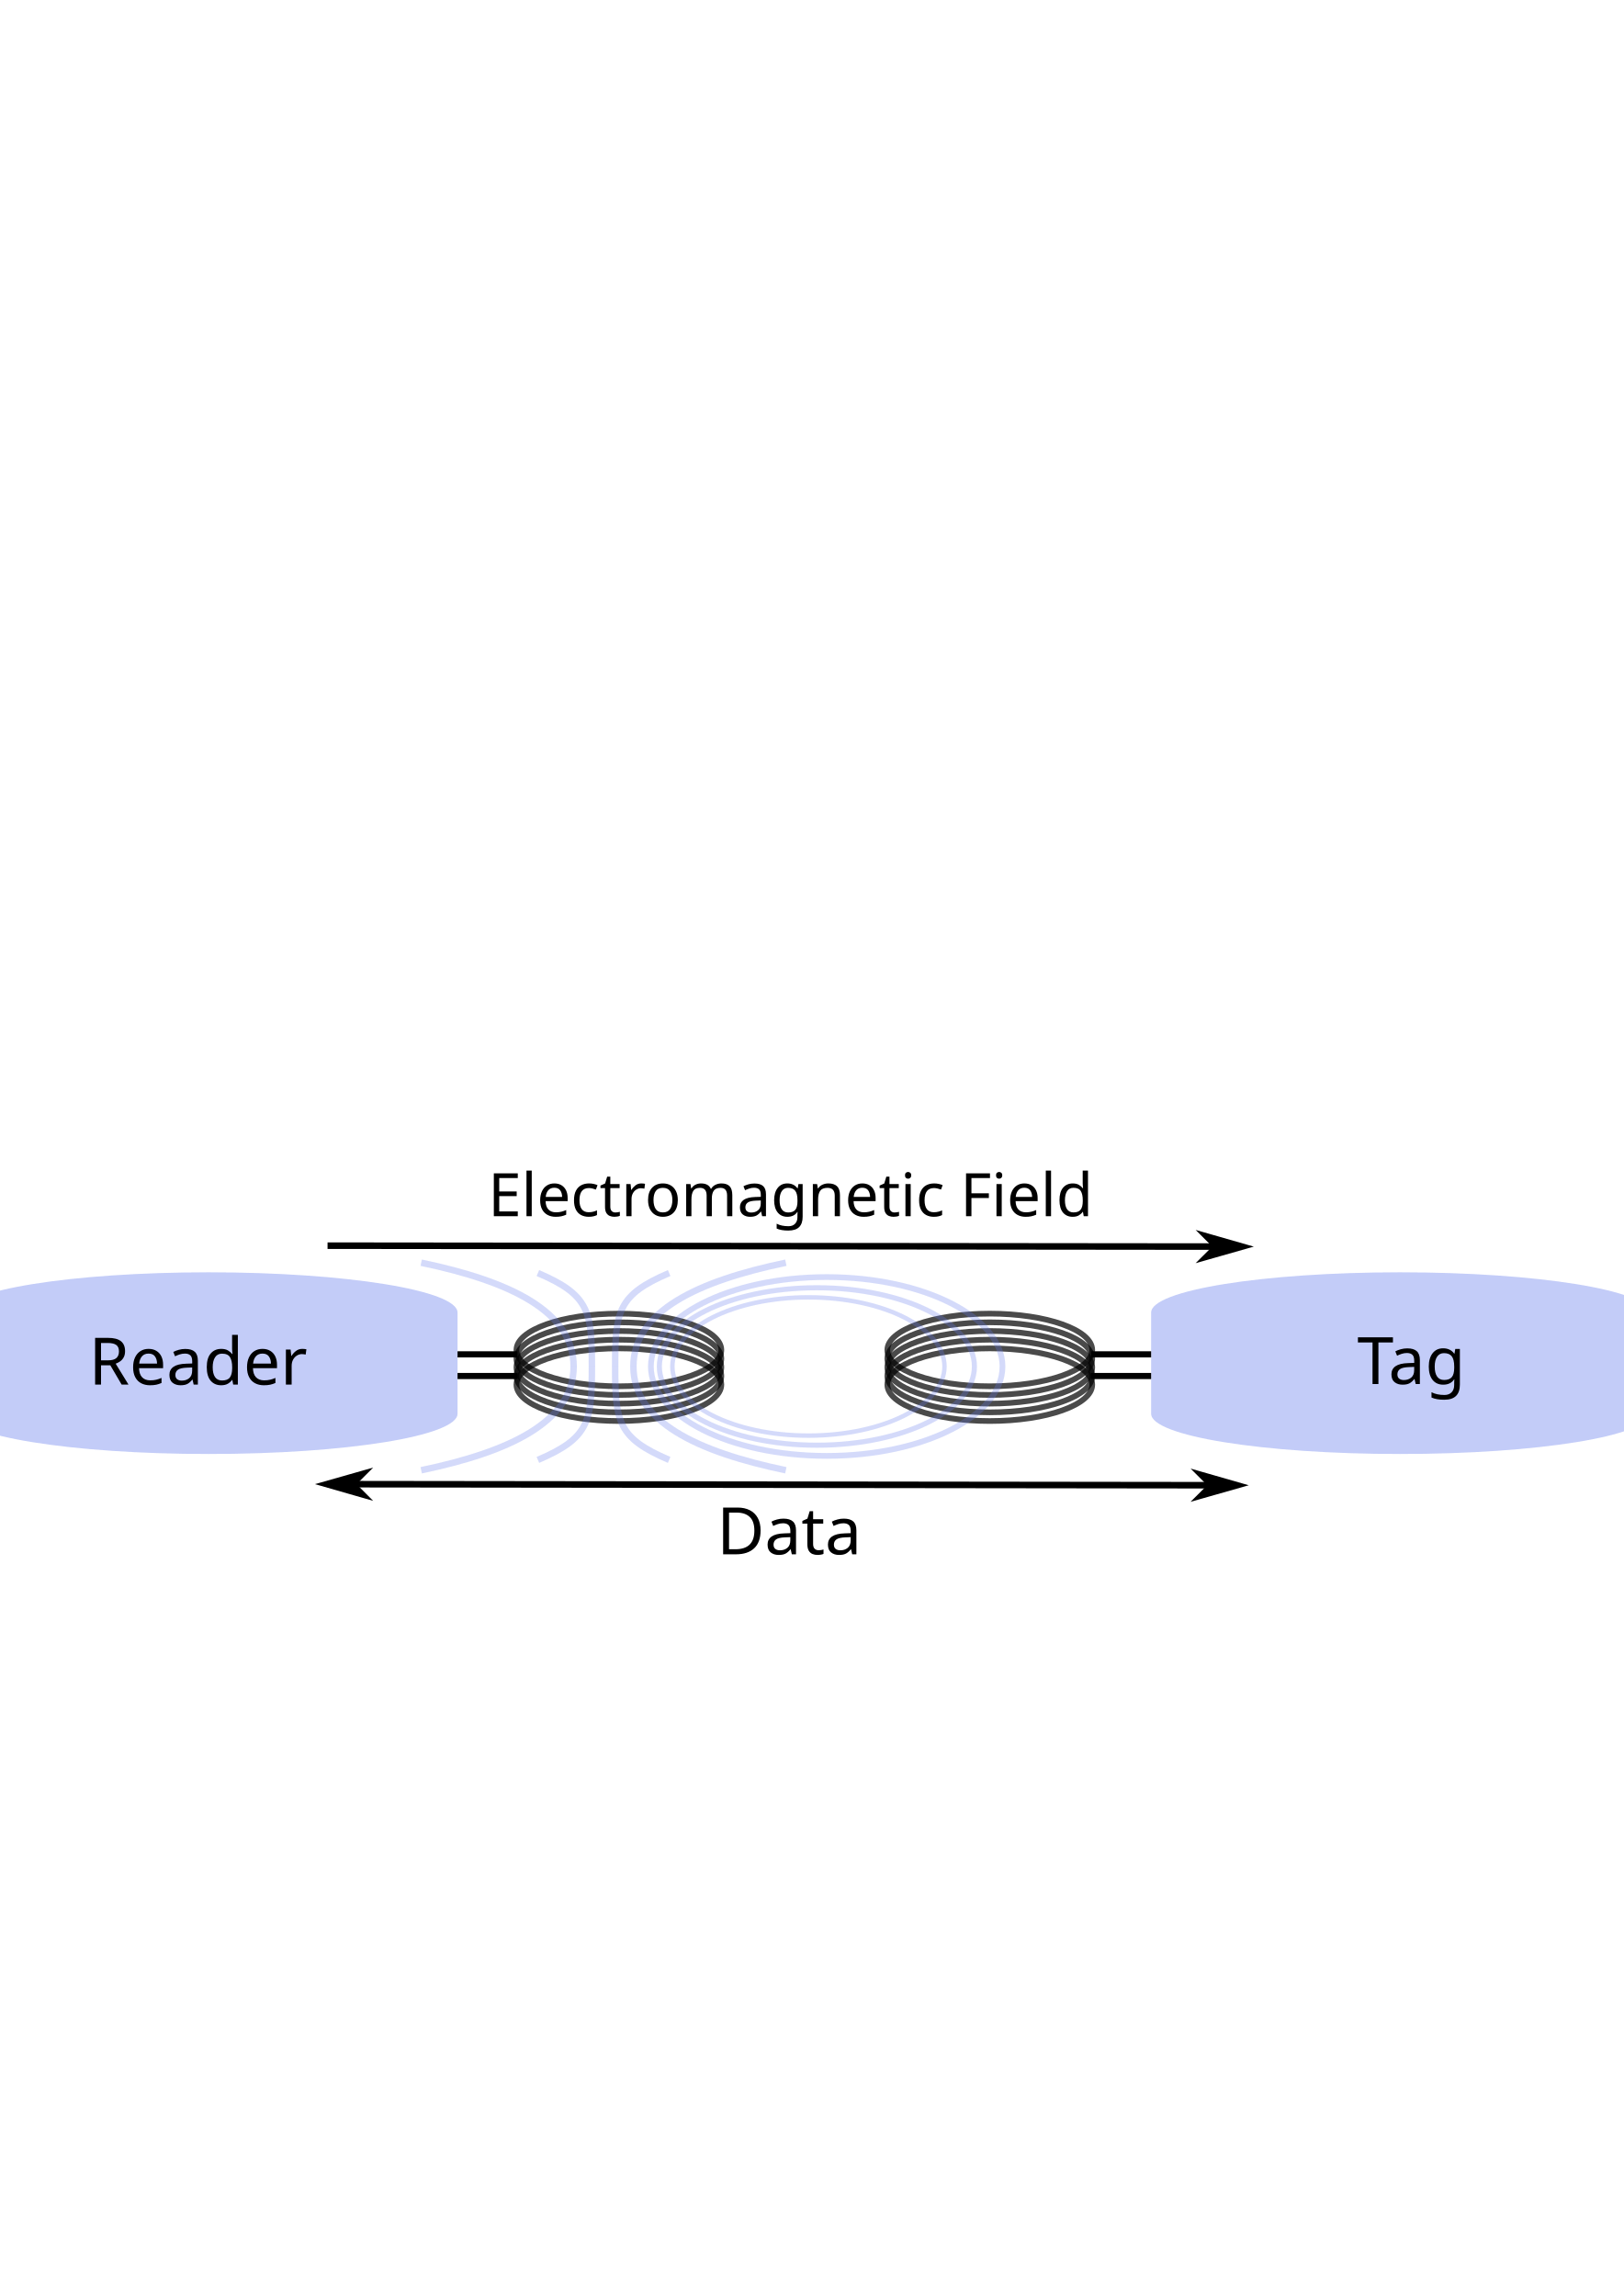
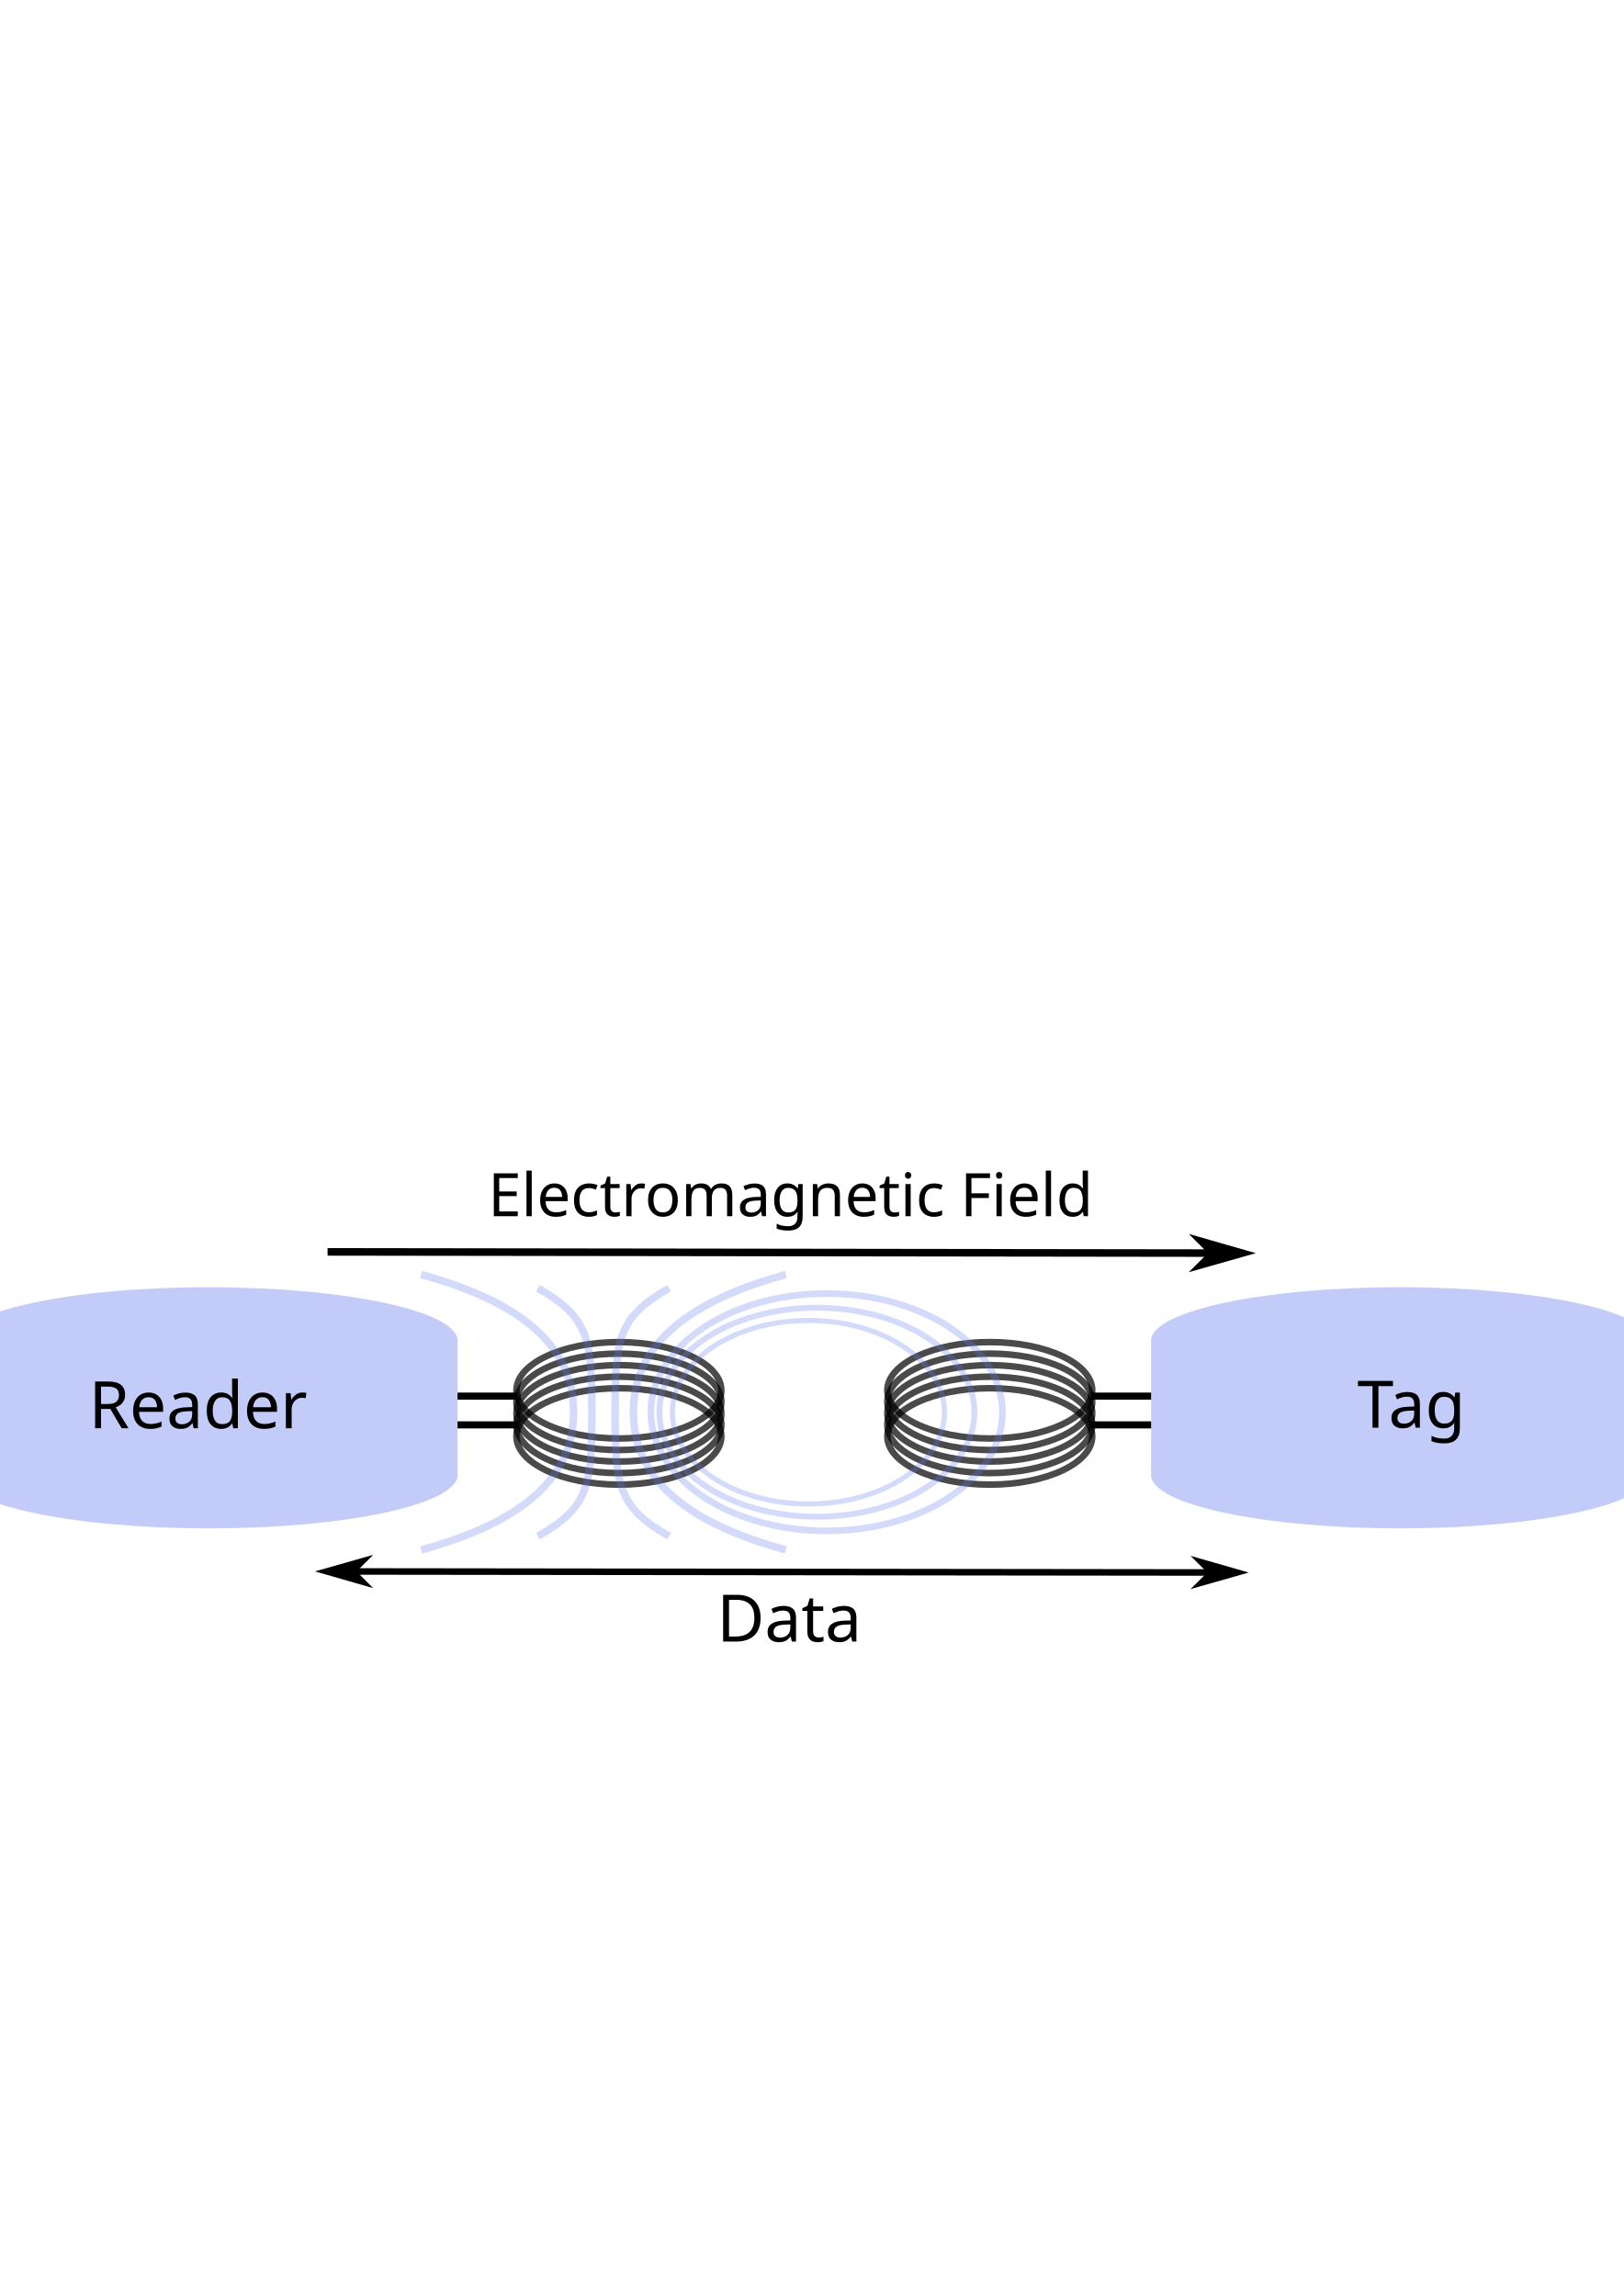
<svg xmlns="http://www.w3.org/2000/svg" width="210mm" height="297mm" viewBox="0 0 744.094 1052.362" id="svg2" version="1.1">
  <defs id="defs4">
    <marker orient="auto" refY="0.0" refX="0.0" id="Arrow1Mstart" style="overflow:visible">
      <path id="path5170" d="M 0.0,0.0 L 5.0,-5.0 L -12.5,0.0 L 5.0,5.0 L 0.0,0.0 z " style="fill-rule:evenodd;stroke:#000000;stroke-width:1pt;stroke-opacity:1;fill:#000000;fill-opacity:1" transform="scale(0.4) translate(10,0)" />
    </marker>
    <marker style="overflow:visible;" id="marker8676" refX="0.0" refY="0.0" orient="auto">
      <path transform="scale(0.4) rotate(180) translate(10,0)" style="fill-rule:evenodd;stroke:#000000;stroke-width:1pt;stroke-opacity:1;fill:#000000;fill-opacity:1" d="M 0.0,0.0 L 5.0,-5.0 L -12.5,0.0 L 5.0,5.0 L 0.0,0.0 z " id="path8678" />
    </marker>
    <marker orient="auto" refY="0.0" refX="0.0" id="Arrow1Send" style="overflow:visible;">
      <path id="path5179" d="M 0.0,0.0 L 5.0,-5.0 L -12.5,0.0 L 5.0,5.0 L 0.0,0.0 z " style="fill-rule:evenodd;stroke:#000000;stroke-width:1pt;stroke-opacity:1;fill:#000000;fill-opacity:1" transform="scale(0.2) rotate(180) translate(6,0)" />
    </marker>
    <marker orient="auto" refY="0.0" refX="0.0" id="Arrow1Lstart" style="overflow:visible">
      <path id="path5164" d="M 0.0,0.0 L 5.0,-5.0 L -12.5,0.0 L 5.0,5.0 L 0.0,0.0 z " style="fill-rule:evenodd;stroke:#000000;stroke-width:1pt;stroke-opacity:1;fill:#000000;fill-opacity:1" transform="scale(0.8) translate(12.5,0)" />
    </marker>
    <marker orient="auto" refY="0.0" refX="0.0" id="Arrow1Mend" style="overflow:visible;">
      <path id="path5173" d="M 0.0,0.0 L 5.0,-5.0 L -12.5,0.0 L 5.0,5.0 L 0.0,0.0 z " style="fill-rule:evenodd;stroke:#000000;stroke-width:1pt;stroke-opacity:1;fill:#000000;fill-opacity:1" transform="scale(0.4) rotate(180) translate(10,0)" />
    </marker>
  </defs>
  <g id="layer1">
-     <rect style="opacity:0;fill:#627aec;fill-opacity:0.541;stroke:#000000;stroke-width:1.191;stroke-miterlimit:4;stroke-dasharray:none;stroke-opacity:0.226" id="rect4140" width="384.495" height="141.464" x="43.806" y="562.821" ry="15.049" />
-     <rect style="opacity:0.71;fill:#627aed;fill-opacity:0.541;stroke:none;stroke-width:1.169;stroke-miterlimit:4;stroke-dasharray:none;stroke-opacity:0.226" id="rect4956" width="228.162" height="83.273" x="-18.485" y="583.155" ry="18.45" rx="114.081" />
-     <ellipse style="opacity:0.71;fill:none;fill-opacity:0.541;stroke:#000000;stroke-width:2.597;stroke-miterlimit:4;stroke-dasharray:none;stroke-opacity:1" id="path4980" cx="283.618" cy="618.743" rx="46.95" ry="16.647" />
-     <ellipse ry="16.647" rx="46.95" cy="622.725" cx="283.618" id="ellipse4984" style="opacity:0.71;fill:none;fill-opacity:0.541;stroke:#000000;stroke-width:2.597;stroke-miterlimit:4;stroke-dasharray:none;stroke-opacity:1" />
-     <ellipse style="opacity:0.71;fill:none;fill-opacity:0.541;stroke:#000000;stroke-width:2.597;stroke-miterlimit:4;stroke-dasharray:none;stroke-opacity:1" id="ellipse4986" cx="283.618" cy="626.707" rx="46.95" ry="16.647" />
-     <ellipse ry="16.647" rx="46.95" cy="630.69" cx="283.618" id="ellipse4988" style="opacity:0.71;fill:none;fill-opacity:0.541;stroke:#000000;stroke-width:2.597;stroke-miterlimit:4;stroke-dasharray:none;stroke-opacity:1" />
-     <ellipse style="opacity:0.71;fill:none;fill-opacity:0.541;stroke:#000000;stroke-width:2.597;stroke-miterlimit:4;stroke-dasharray:none;stroke-opacity:1" id="ellipse4990" cx="283.618" cy="634.672" rx="46.95" ry="16.647" />
-     <path style="fill:none;fill-rule:evenodd;stroke:#000000;stroke-width:2.823;stroke-linecap:butt;stroke-linejoin:miter;stroke-miterlimit:4;stroke-dasharray:none;stroke-opacity:1" d="m 209.677,620.758 27.464,0" id="path4998" />
-     <path id="path5015" d="m 209.677,630.69 27.464,0" style="fill:none;fill-rule:evenodd;stroke:#000000;stroke-width:2.823;stroke-linecap:butt;stroke-linejoin:miter;stroke-miterlimit:4;stroke-dasharray:none;stroke-opacity:1" />
-     <rect rx="114.081" ry="18.45" y="583.155" x="-755.69" height="83.273" width="228.162" id="rect5036" style="opacity:0.71;fill:#627aed;fill-opacity:0.541;stroke:none;stroke-width:1.169;stroke-miterlimit:4;stroke-dasharray:none;stroke-opacity:0.226" transform="scale(-1,1)" />
-     <ellipse ry="16.647" rx="46.95" cy="618.743" cx="-453.587" id="ellipse5038" style="opacity:0.71;fill:none;fill-opacity:0.541;stroke:#000000;stroke-width:2.597;stroke-miterlimit:4;stroke-dasharray:none;stroke-opacity:1" transform="scale(-1,1)" />
-     <ellipse style="opacity:0.71;fill:none;fill-opacity:0.541;stroke:#000000;stroke-width:2.597;stroke-miterlimit:4;stroke-dasharray:none;stroke-opacity:1" id="ellipse5040" cx="-453.587" cy="622.725" rx="46.95" ry="16.647" transform="scale(-1,1)" />
-     <ellipse ry="16.647" rx="46.95" cy="626.707" cx="-453.587" id="ellipse5042" style="opacity:0.71;fill:none;fill-opacity:0.541;stroke:#000000;stroke-width:2.597;stroke-miterlimit:4;stroke-dasharray:none;stroke-opacity:1" transform="scale(-1,1)" />
-     <ellipse style="opacity:0.71;fill:none;fill-opacity:0.541;stroke:#000000;stroke-width:2.597;stroke-miterlimit:4;stroke-dasharray:none;stroke-opacity:1" id="ellipse5044" cx="-453.587" cy="630.69" rx="46.95" ry="16.647" transform="scale(-1,1)" />
-     <ellipse ry="16.647" rx="46.95" cy="634.672" cx="-453.587" id="ellipse5046" style="opacity:0.71;fill:none;fill-opacity:0.541;stroke:#000000;stroke-width:2.597;stroke-miterlimit:4;stroke-dasharray:none;stroke-opacity:1" transform="scale(-1,1)" />
-     <path id="path5048" d="m 527.528,620.758 -27.464,0" style="fill:none;fill-rule:evenodd;stroke:#000000;stroke-width:2.823;stroke-linecap:butt;stroke-linejoin:miter;stroke-miterlimit:4;stroke-dasharray:none;stroke-opacity:1" />
-     <path style="fill:none;fill-rule:evenodd;stroke:#000000;stroke-width:2.823;stroke-linecap:butt;stroke-linejoin:miter;stroke-miterlimit:4;stroke-dasharray:none;stroke-opacity:1" d="m 527.528,630.69 -27.464,0" id="path5050" />
+     <rect style="opacity:0;fill:#627aec;fill-opacity:0.541;stroke:#000000;stroke-width:1.372;stroke-miterlimit:4;stroke-dasharray:none;stroke-opacity:0.226" id="rect4140" width="384.495" height="187.744" x="43.806" y="563.016" ry="19.973" />
+     <rect style="opacity:0.71;fill:#627aed;fill-opacity:0.541;stroke:none;stroke-width:1.169;stroke-miterlimit:4;stroke-dasharray:none;stroke-opacity:0.226" id="rect4956" width="228.162" height="110.516" x="-18.485" y="590.002" ry="24.486" rx="114.081" />
+     <ellipse style="opacity:0.71;fill:none;fill-opacity:0.541;stroke:#000000;stroke-width:2.992;stroke-miterlimit:4;stroke-dasharray:none;stroke-opacity:1" id="path4980" cx="283.618" cy="637.232" rx="46.95" ry="22.094" />
+     <ellipse ry="22.094" rx="46.95" cy="642.517" cx="283.618" id="ellipse4984" style="opacity:0.71;fill:none;fill-opacity:0.541;stroke:#000000;stroke-width:2.992;stroke-miterlimit:4;stroke-dasharray:none;stroke-opacity:1" />
+     <ellipse style="opacity:0.71;fill:none;fill-opacity:0.541;stroke:#000000;stroke-width:2.992;stroke-miterlimit:4;stroke-dasharray:none;stroke-opacity:1" id="ellipse4986" cx="283.618" cy="647.803" rx="46.95" ry="22.094" />
+     <ellipse ry="22.094" rx="46.95" cy="653.088" cx="283.618" id="ellipse4988" style="opacity:0.71;fill:none;fill-opacity:0.541;stroke:#000000;stroke-width:2.992;stroke-miterlimit:4;stroke-dasharray:none;stroke-opacity:1" />
+     <ellipse style="opacity:0.71;fill:none;fill-opacity:0.541;stroke:#000000;stroke-width:2.992;stroke-miterlimit:4;stroke-dasharray:none;stroke-opacity:1" id="ellipse4990" cx="283.618" cy="658.373" rx="46.95" ry="22.094" />
+     <path style="fill:none;fill-rule:evenodd;stroke:#000000;stroke-width:3.252;stroke-linecap:butt;stroke-linejoin:miter;stroke-miterlimit:4;stroke-dasharray:none;stroke-opacity:1" d="m 209.677,639.907 27.464,0" id="path4998" />
+     <path id="path5015" d="m 209.677,653.088 27.464,0" style="fill:none;fill-rule:evenodd;stroke:#000000;stroke-width:3.252;stroke-linecap:butt;stroke-linejoin:miter;stroke-miterlimit:4;stroke-dasharray:none;stroke-opacity:1" />
+     <rect rx="114.081" ry="24.486" y="590.002" x="-755.69" height="110.516" width="228.162" id="rect5036" style="opacity:0.71;fill:#627aed;fill-opacity:0.541;stroke:none;stroke-width:1.169;stroke-miterlimit:4;stroke-dasharray:none;stroke-opacity:0.226" transform="scale(-1,1)" />
+     <ellipse ry="22.094" rx="46.95" cy="637.232" cx="-453.587" id="ellipse5038" style="opacity:0.71;fill:none;fill-opacity:0.541;stroke:#000000;stroke-width:2.992;stroke-miterlimit:4;stroke-dasharray:none;stroke-opacity:1" transform="scale(-1,1)" />
+     <ellipse style="opacity:0.71;fill:none;fill-opacity:0.541;stroke:#000000;stroke-width:2.992;stroke-miterlimit:4;stroke-dasharray:none;stroke-opacity:1" id="ellipse5040" cx="-453.587" cy="642.517" rx="46.95" ry="22.094" transform="scale(-1,1)" />
+     <ellipse ry="22.094" rx="46.95" cy="647.803" cx="-453.587" id="ellipse5042" style="opacity:0.71;fill:none;fill-opacity:0.541;stroke:#000000;stroke-width:2.992;stroke-miterlimit:4;stroke-dasharray:none;stroke-opacity:1" transform="scale(-1,1)" />
+     <ellipse style="opacity:0.71;fill:none;fill-opacity:0.541;stroke:#000000;stroke-width:2.992;stroke-miterlimit:4;stroke-dasharray:none;stroke-opacity:1" id="ellipse5044" cx="-453.587" cy="653.088" rx="46.95" ry="22.094" transform="scale(-1,1)" />
+     <ellipse ry="22.094" rx="46.95" cy="658.373" cx="-453.587" id="ellipse5046" style="opacity:0.71;fill:none;fill-opacity:0.541;stroke:#000000;stroke-width:2.992;stroke-miterlimit:4;stroke-dasharray:none;stroke-opacity:1" transform="scale(-1,1)" />
+     <path id="path5048" d="m 527.528,639.907 -27.464,0" style="fill:none;fill-rule:evenodd;stroke:#000000;stroke-width:3.252;stroke-linecap:butt;stroke-linejoin:miter;stroke-miterlimit:4;stroke-dasharray:none;stroke-opacity:1" />
+     <path style="fill:none;fill-rule:evenodd;stroke:#000000;stroke-width:3.252;stroke-linecap:butt;stroke-linejoin:miter;stroke-miterlimit:4;stroke-dasharray:none;stroke-opacity:1" d="m 527.528,653.088 -27.464,0" id="path5050" />
    <flowRoot xml:space="preserve" id="flowRoot5056" style="fill:black;stroke:none;stroke-opacity:1;stroke-width:1px;stroke-linejoin:miter;stroke-linecap:butt;fill-opacity:1;font-family:sans-serif;font-style:normal;font-weight:normal;font-size:40px;line-height:125%;letter-spacing:0px;word-spacing:0px">
      <flowRegion id="flowRegion5058">
        <rect id="rect5060" width="225.714" height="220" x="215.714" y="445.219" />
      </flowRegion>
      <flowPara id="flowPara5062" />
    </flowRoot>
    <flowRoot xml:space="preserve" id="flowRoot5064" style="fill:black;stroke:none;stroke-opacity:1;stroke-width:1px;stroke-linejoin:miter;stroke-linecap:butt;fill-opacity:1;font-family:sans-serif;font-style:normal;font-weight:normal;font-size:40px;line-height:125%;letter-spacing:0px;word-spacing:0px">
      <flowRegion id="flowRegion5066">
        <rect id="rect5068" width="200" height="299" x="228" y="429.362" />
      </flowRegion>
      <flowPara id="flowPara5070" />
    </flowRoot>
-     <ellipse style="opacity:0.71;fill:none;fill-opacity:0.541;stroke:#637aed;stroke-width:2.038;stroke-miterlimit:4;stroke-dasharray:none;stroke-opacity:0.384" id="path5072" cx="370.48" cy="626.319" rx="62.352" ry="31.69" />
-     <ellipse id="path5074" style="opacity:0.71;fill:none;fill-opacity:0.541;stroke:#637aed;stroke-width:2.34;stroke-miterlimit:4;stroke-dasharray:none;stroke-opacity:0.384" cx="374.356" cy="626.319" rx="72.193" ry="36.086" />
-     <ellipse style="opacity:0.71;fill:none;fill-opacity:0.541;stroke:#637aed;stroke-width:2.635;stroke-miterlimit:4;stroke-dasharray:none;stroke-opacity:0.384" id="path5076" cx="378.845" cy="626.319" rx="80.562" ry="40.98" />
-     <path style="opacity:0.71;fill:none;fill-opacity:0.541;stroke:#637aed;stroke-width:2.977;stroke-miterlimit:4;stroke-dasharray:none;stroke-opacity:0.384" d="M 360.128,673.888 C 319.647,665.461 290.269,651.621 290.269,626.319" id="ellipse5078" />
-     <path id="path5096" d="m 360.128,578.756 c -40.481,8.428 -69.859,22.267 -69.859,47.569" style="opacity:0.71;fill:none;fill-opacity:0.541;stroke:#637aed;stroke-width:2.977;stroke-miterlimit:4;stroke-dasharray:none;stroke-opacity:0.384" />
-     <path style="opacity:0.71;fill:none;fill-opacity:0.541;stroke:#637aed;stroke-width:2.977;stroke-miterlimit:4;stroke-dasharray:none;stroke-opacity:0.384" d="m 306.658,583.497 c -23.475,10.008 -24.755,17.526 -24.755,42.828" id="path5118" />
-     <path id="path5135" d="M 306.658,669.141 C 283.183,659.133 281.904,651.615 281.904,626.313" style="opacity:0.71;fill:none;fill-opacity:0.541;stroke:#637aed;stroke-width:2.977;stroke-miterlimit:4;stroke-dasharray:none;stroke-opacity:0.384" />
-     <path id="path5137" d="m 193.025,673.888 c 40.481,-8.428 69.859,-22.267 69.859,-47.569" style="opacity:0.71;fill:none;fill-opacity:0.541;stroke:#637aed;stroke-width:2.977;stroke-miterlimit:4;stroke-dasharray:none;stroke-opacity:0.384" />
-     <path style="opacity:0.71;fill:none;fill-opacity:0.541;stroke:#637aed;stroke-width:2.977;stroke-miterlimit:4;stroke-dasharray:none;stroke-opacity:0.384" d="m 193.025,578.756 c 40.481,8.428 69.859,22.267 69.859,47.569" id="path5139" />
-     <path id="path5141" d="m 246.494,583.497 c 23.475,10.008 24.755,17.526 24.755,42.828" style="opacity:0.71;fill:none;fill-opacity:0.541;stroke:#637aed;stroke-width:2.977;stroke-miterlimit:4;stroke-dasharray:none;stroke-opacity:0.384" />
-     <path style="opacity:0.71;fill:none;fill-opacity:0.541;stroke:#637aed;stroke-width:2.977;stroke-miterlimit:4;stroke-dasharray:none;stroke-opacity:0.384" d="m 246.494,669.141 c 23.475,-10.008 24.755,-17.526 24.755,-42.828" id="path5143" />
-     <path id="path5048-5" d="m 150.108,570.946 418.568,0.43" style="fill:none;fill-rule:evenodd;stroke:#000000;stroke-width:3;stroke-linecap:butt;stroke-linejoin:miter;stroke-miterlimit:4;stroke-dasharray:none;stroke-opacity:1;marker-end:url(#Arrow1Mend)" />
-     <path style="fill:none;fill-rule:evenodd;stroke:#000000;stroke-width:3;stroke-linecap:butt;stroke-linejoin:miter;stroke-miterlimit:4;stroke-dasharray:none;stroke-opacity:1;marker-start:url(#Arrow1Mstart);marker-end:url(#marker8676)" d="m 150.263,680.254 416.096,0.504" id="path8670" />
+     <ellipse style="opacity:0.71;fill:none;fill-opacity:0.541;stroke:#637aed;stroke-width:2.348;stroke-miterlimit:4;stroke-dasharray:none;stroke-opacity:0.384" id="path5072" cx="370.48" cy="647.288" rx="62.352" ry="42.058" />
+     <ellipse id="path5074" style="opacity:0.71;fill:none;fill-opacity:0.541;stroke:#637aed;stroke-width:2.696;stroke-miterlimit:4;stroke-dasharray:none;stroke-opacity:0.384" cx="374.356" cy="647.288" rx="72.193" ry="47.891" />
+     <ellipse style="opacity:0.71;fill:none;fill-opacity:0.541;stroke:#637aed;stroke-width:3.035;stroke-miterlimit:4;stroke-dasharray:none;stroke-opacity:0.384" id="path5076" cx="378.845" cy="647.288" rx="80.562" ry="54.387" />
+     <path style="opacity:0.71;fill:none;fill-opacity:0.541;stroke:#637aed;stroke-width:3.43;stroke-miterlimit:4;stroke-dasharray:none;stroke-opacity:0.384" d="M 360.128,710.418 C 319.647,699.234 290.269,680.867 290.269,647.288" id="ellipse5078" />
+     <path id="path5096" d="m 360.128,584.165 c -40.481,11.185 -69.859,29.551 -69.859,63.131" style="opacity:0.71;fill:none;fill-opacity:0.541;stroke:#637aed;stroke-width:3.43;stroke-miterlimit:4;stroke-dasharray:none;stroke-opacity:0.384" />
+     <path style="opacity:0.71;fill:none;fill-opacity:0.541;stroke:#637aed;stroke-width:3.43;stroke-miterlimit:4;stroke-dasharray:none;stroke-opacity:0.384" d="m 306.658,590.456 c -23.475,13.282 -24.755,23.26 -24.755,56.839" id="path5118" />
+     <path id="path5135" d="M 306.658,704.118 C 283.183,690.836 281.904,680.858 281.904,647.279" style="opacity:0.71;fill:none;fill-opacity:0.541;stroke:#637aed;stroke-width:3.43;stroke-miterlimit:4;stroke-dasharray:none;stroke-opacity:0.384" />
+     <path id="path5137" d="m 193.025,710.418 c 40.481,-11.185 69.859,-29.551 69.859,-63.131" style="opacity:0.71;fill:none;fill-opacity:0.541;stroke:#637aed;stroke-width:3.43;stroke-miterlimit:4;stroke-dasharray:none;stroke-opacity:0.384" />
+     <path style="opacity:0.71;fill:none;fill-opacity:0.541;stroke:#637aed;stroke-width:3.43;stroke-miterlimit:4;stroke-dasharray:none;stroke-opacity:0.384" d="m 193.025,584.165 c 40.481,11.185 69.859,29.551 69.859,63.131" id="path5139" />
+     <path id="path5141" d="m 246.494,590.456 c 23.475,13.282 24.755,23.26 24.755,56.839" style="opacity:0.71;fill:none;fill-opacity:0.541;stroke:#637aed;stroke-width:3.43;stroke-miterlimit:4;stroke-dasharray:none;stroke-opacity:0.384" />
+     <path style="opacity:0.71;fill:none;fill-opacity:0.541;stroke:#637aed;stroke-width:3.43;stroke-miterlimit:4;stroke-dasharray:none;stroke-opacity:0.384" d="m 246.494,704.118 c 23.475,-13.282 24.755,-23.26 24.755,-56.839" id="path5143" />
+     <path id="path5048-5" d="m 150.108,573.799 418.568,0.571" style="fill:none;fill-rule:evenodd;stroke:#000000;stroke-width:3.456;stroke-linecap:butt;stroke-linejoin:miter;stroke-miterlimit:4;stroke-dasharray:none;stroke-opacity:1;marker-end:url(#Arrow1Mend)" />
+     <path style="fill:none;fill-rule:evenodd;stroke:#000000;stroke-width:3;stroke-linecap:butt;stroke-linejoin:miter;stroke-miterlimit:4;stroke-dasharray:none;stroke-opacity:1;marker-start:url(#Arrow1Mstart);marker-end:url(#marker8676)" d="m 150.263,720.254 416.096,0.504" id="path8670" />
    <flowRoot xml:space="preserve" id="flowRoot8906" style="fill:black;stroke:none;stroke-opacity:1;stroke-width:1px;stroke-linejoin:miter;stroke-linecap:butt;fill-opacity:1;font-family:sans-serif;font-style:normal;font-weight:normal;font-size:40px;line-height:125%;letter-spacing:0px;word-spacing:0px">
      <flowRegion id="flowRegion8908">
        <rect id="rect8910" width="622" height="376" x="16" y="368.362" />
      </flowRegion>
      <flowPara id="flowPara8912" />
    </flowRoot>
    <flowRoot xml:space="preserve" id="flowRoot8914" style="fill:black;stroke:none;stroke-opacity:1;stroke-width:1px;stroke-linejoin:miter;stroke-linecap:butt;fill-opacity:1;font-family:sans-serif;font-style:normal;font-weight:normal;font-size:40px;line-height:125%;letter-spacing:0px;word-spacing:0px">
      <flowRegion id="flowRegion8916">
        <rect id="rect8918" width="862" height="450" x="-96" y="298.362" />
      </flowRegion>
      <flowPara id="flowPara8920" />
    </flowRoot>
-     <text xml:space="preserve" style="font-style:normal;font-weight:normal;font-size:40px;line-height:125%;font-family:sans-serif;letter-spacing:0px;word-spacing:0px;fill:#000000;fill-opacity:1;stroke:none;stroke-width:1px;stroke-linecap:butt;stroke-linejoin:miter;stroke-opacity:1" x="40.686" y="634.629" id="text8922">
-       <tspan id="tspan8924" x="40.686" y="634.629" style="font-size:30px">Reader</tspan>
+     <text xml:space="preserve" style="font-style:normal;font-weight:normal;font-size:40px;line-height:125%;font-family:sans-serif;letter-spacing:0px;word-spacing:0px;fill:#000000;fill-opacity:1;stroke:none;stroke-width:1px;stroke-linecap:butt;stroke-linejoin:miter;stroke-opacity:1" x="40.686" y="654.629" id="text8922">
+       <tspan id="tspan8924" x="40.686" y="654.629" style="font-size:30px">Reader</tspan>
    </text>
-     <text id="text8944" y="634.362" x="622" style="font-style:normal;font-weight:normal;font-size:40px;line-height:125%;font-family:sans-serif;letter-spacing:0px;word-spacing:0px;fill:#000000;fill-opacity:1;stroke:none;stroke-width:1px;stroke-linecap:butt;stroke-linejoin:miter;stroke-opacity:1" xml:space="preserve">
-       <tspan y="634.362" x="622" id="tspan8946" style="font-size:30px">Tag</tspan>
+     <text id="text8944" y="654.362" x="622" style="font-style:normal;font-weight:normal;font-size:40px;line-height:125%;font-family:sans-serif;letter-spacing:0px;word-spacing:0px;fill:#000000;fill-opacity:1;stroke:none;stroke-width:1px;stroke-linecap:butt;stroke-linejoin:miter;stroke-opacity:1" xml:space="preserve">
+       <tspan y="654.362" x="622" id="tspan8946" style="font-size:30px">Tag</tspan>
    </text>
    <text id="text8948" y="557.433" x="223.64" style="font-style:normal;font-weight:normal;font-size:40px;line-height:125%;font-family:sans-serif;letter-spacing:0px;word-spacing:0px;fill:#000000;fill-opacity:1;stroke:none;stroke-width:1px;stroke-linecap:butt;stroke-linejoin:miter;stroke-opacity:1" xml:space="preserve">
      <tspan y="557.433" x="223.64" id="tspan8950" style="font-size:27.5px">Electromagnetic Field</tspan>
    </text>
-     <text xml:space="preserve" style="font-style:normal;font-weight:normal;font-size:40px;line-height:125%;font-family:sans-serif;letter-spacing:0px;word-spacing:0px;fill:#000000;fill-opacity:1;stroke:none;stroke-width:1px;stroke-linecap:butt;stroke-linejoin:miter;stroke-opacity:1" x="328.485" y="712.404" id="text8954">
-       <tspan id="tspan8956" x="328.485" y="712.404" style="font-size:30px">Data</tspan>
+     <text xml:space="preserve" style="font-style:normal;font-weight:normal;font-size:40px;line-height:125%;font-family:sans-serif;letter-spacing:0px;word-spacing:0px;fill:#000000;fill-opacity:1;stroke:none;stroke-width:1px;stroke-linecap:butt;stroke-linejoin:miter;stroke-opacity:1" x="328.485" y="752.404" id="text8954">
+       <tspan id="tspan8956" x="328.485" y="752.404" style="font-size:30px">Data</tspan>
    </text>
  </g>
</svg>
